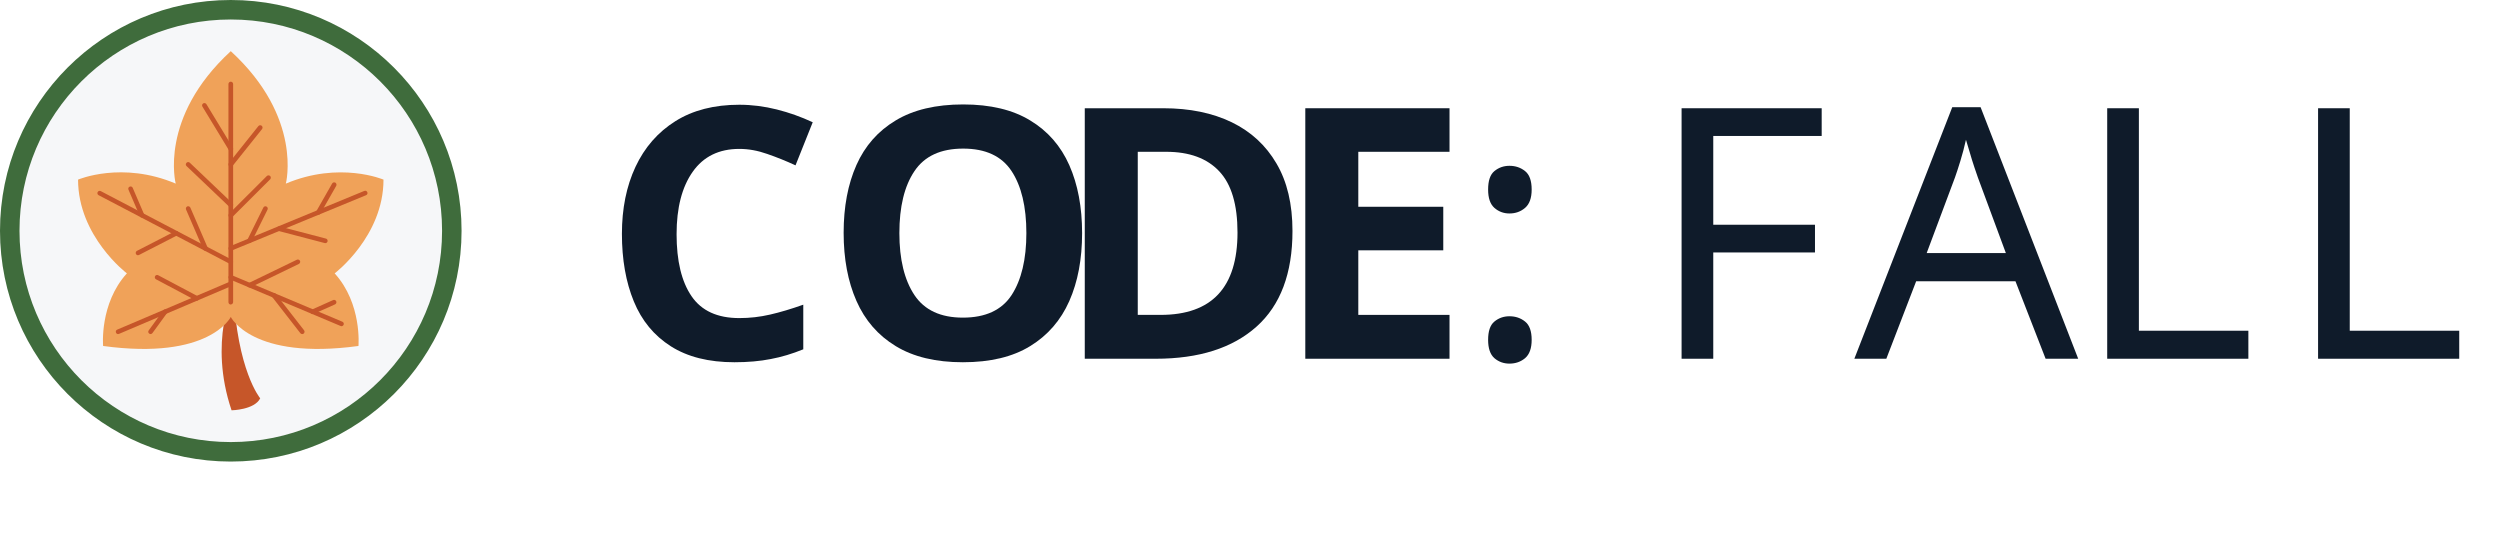
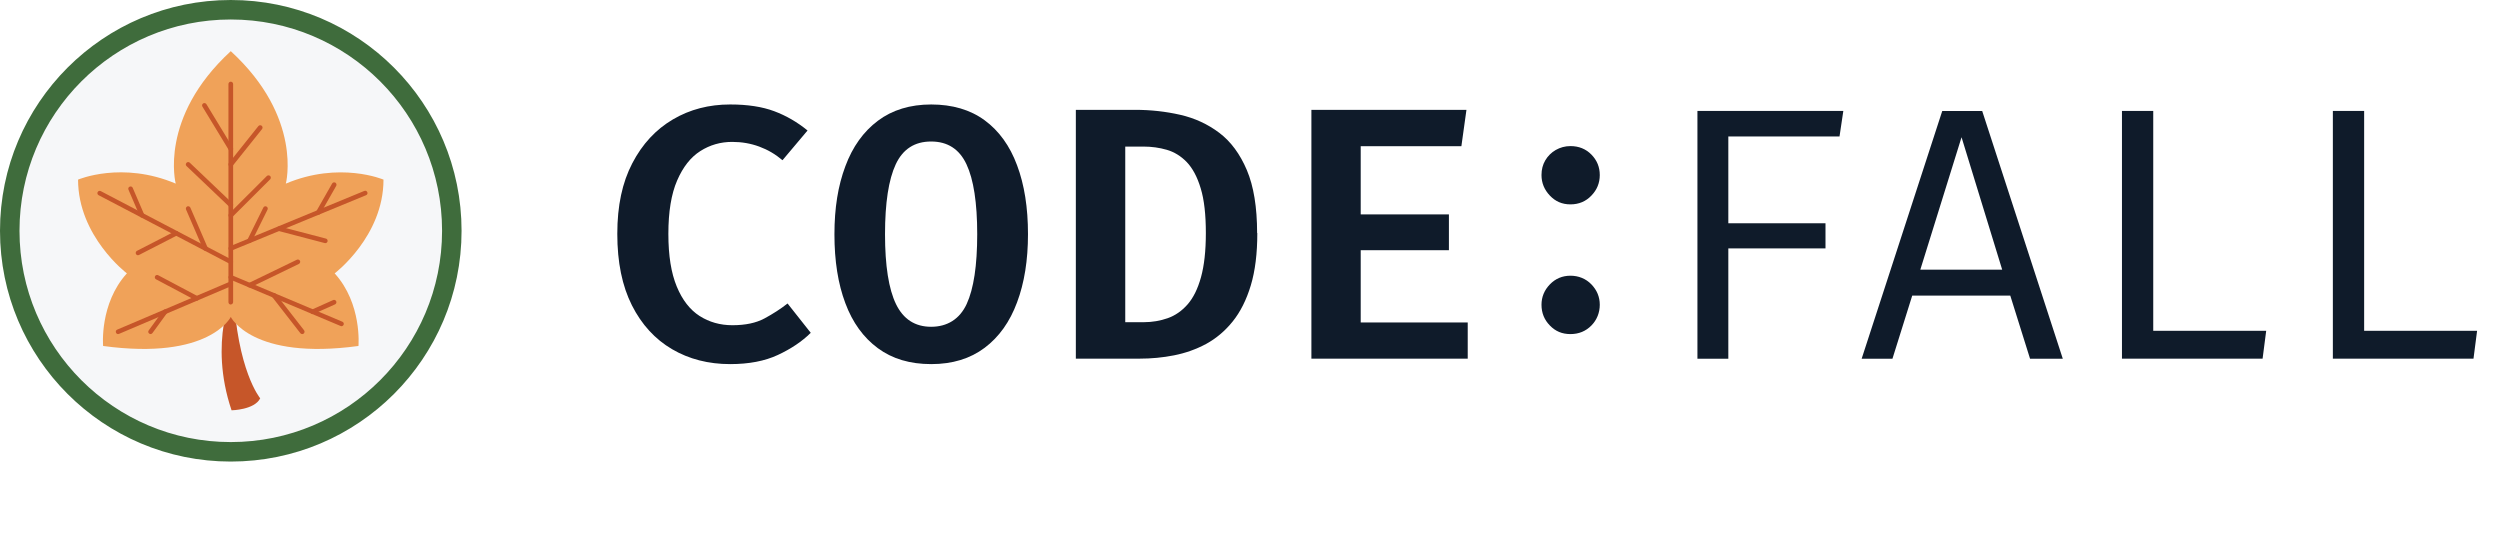
<svg xmlns="http://www.w3.org/2000/svg" id="Layer_2" data-name="Layer 2" viewBox="0 0 256.52 55.6">
  <defs>
    <style>
      .cls-1 {
-         letter-spacing: .02em;
-       }
- 
-       .cls-1, .cls-2, .cls-3, .cls-4 {
-         font-family: FiraCodeRoman-SemiBold, 'Fira Code';
-         font-variation-settings: 'wght' 600;
-         font-weight: 600;
+         fill: #0f1b2a;
      }

      .cls-2 {
-         letter-spacing: .04em;
+         fill: #c65629;
      }

      .cls-3 {
-         letter-spacing: .01em;
-       }
- 
-       .cls-5 {
-         letter-spacing: -.03em;
-       }
- 
-       .cls-5, .cls-6, .cls-7, .cls-8, .cls-9 {
-         font-family: FiraCodeRoman-Regular, 'Fira Code';
-         font-variation-settings: 'wght' 400;
-       }
- 
-       .cls-6 {
-         letter-spacing: 0em;
-       }
- 
-       .cls-7 {
-         letter-spacing: .05em;
-       }
- 
-       .cls-10 {
-         fill: #c65629;
-       }
- 
-       .cls-8 {
-         letter-spacing: -.01em;
-       }
- 
-       .cls-9 {
-         letter-spacing: -.09em;
-       }
- 
-       .cls-11 {
        fill: #f0a259;
      }

      .cls-4 {
-         letter-spacing: -.08em;
-       }
- 
-       .cls-12 {
        fill: #f6f7f9;
        stroke: #3f6c3c;
        stroke-miterlimit: 10;
        stroke-width: 2px;
      }
- 
-       .cls-13 {
-         fill: #0f1b2a;
-         font-size: 36px;
-       }
    </style>
  </defs>
  <g id="Layer_1-2" data-name="Layer 1">
    <g>
-       <text class="cls-13" transform="translate(61.72 36.81)">
-         <tspan class="cls-1" x="0" y="0">C</tspan>
-         <tspan class="cls-2" x="22.75" y="0">O</tspan>
-         <tspan class="cls-3" x="46.35" y="0">D</tspan>
-         <tspan class="cls-4" x="68.98" y="0">E</tspan>
-         <tspan class="cls-9" x="88.38" y="0">:</tspan>
-         <tspan class="cls-5" x="107.34" y="0">F</tspan>
-         <tspan class="cls-6" x="128.55" y="0">A</tspan>
-         <tspan class="cls-8" x="151.01" y="0">L</tspan>
-         <tspan class="cls-7" x="172.65" y="0">L</tspan>
-       </text>
      <g>
-         <circle class="cls-12" cx="23.68" cy="23.68" r="22.68" />
+         <path class="cls-1" d="M74.94,10.72c1.77,0,3.27.23,4.5.69,1.23.46,2.37,1.12,3.42,1.98l-2.57,3.05c-.73-.62-1.52-1.08-2.39-1.4-.87-.32-1.79-.48-2.78-.48-1.18,0-2.27.31-3.26.94-.99.63-1.78,1.63-2.38,3.02-.6,1.38-.9,3.21-.9,5.47s.29,4.03.86,5.41c.57,1.38,1.35,2.38,2.34,3.02.99.63,2.11.95,3.37.95,1.33,0,2.43-.23,3.3-.7.87-.47,1.66-.98,2.36-1.53l2.38,3.01c-.9.89-2.02,1.64-3.37,2.27s-2.98.94-4.9.94c-2.23,0-4.22-.51-5.96-1.53s-3.12-2.52-4.12-4.5c-1-1.98-1.5-4.42-1.5-7.33s.51-5.27,1.54-7.25c1.03-1.98,2.42-3.47,4.17-4.5s3.71-1.53,5.86-1.53Z" />
+         <path class="cls-1" d="M105.48,24.03c0,2.66-.37,4.99-1.12,6.99-.74,2-1.85,3.56-3.33,4.67s-3.3,1.67-5.48,1.67-3.99-.54-5.47-1.63c-1.48-1.09-2.6-2.63-3.34-4.62-.75-1.99-1.12-4.34-1.12-7.06s.37-4.99,1.12-6.99c.74-2,1.86-3.56,3.34-4.67,1.48-1.11,3.31-1.67,5.47-1.67s4.01.54,5.48,1.62,2.59,2.62,3.33,4.62c.75,1.99,1.12,4.35,1.12,7.07ZM100.27,24.03c0-3.22-.37-5.62-1.1-7.17-.73-1.56-1.94-2.34-3.63-2.34s-2.9.78-3.63,2.34c-.73,1.56-1.1,3.96-1.1,7.18s.38,5.63,1.13,7.17c.75,1.54,1.95,2.32,3.6,2.32s2.93-.78,3.65-2.34c.72-1.56,1.08-3.95,1.08-7.16Z" />
+         <path class="cls-1" d="M129.01,23.92c0,2.09-.22,3.88-.67,5.37s-1.07,2.72-1.86,3.7c-.79.98-1.7,1.74-2.72,2.3-1.03.55-2.12.94-3.29,1.17-1.16.23-2.34.34-3.54.34h-6.54V11.27h6.09c1.59,0,3.13.17,4.62.51,1.49.34,2.83.96,4.01,1.85,1.19.9,2.13,2.18,2.83,3.83.7,1.66,1.05,3.81,1.05,6.45ZM123.73,23.92c0-1.9-.17-3.43-.53-4.6-.35-1.17-.83-2.06-1.43-2.69-.6-.62-1.29-1.04-2.05-1.26-.76-.22-1.56-.33-2.38-.33h-1.88v18.02h1.9c.86,0,1.68-.14,2.45-.41.77-.27,1.45-.74,2.04-1.41s1.05-1.6,1.38-2.79c.33-1.19.5-2.7.5-4.53Z" />
+         <path class="cls-1" d="M139.62,15v7h9.05v3.67h-9.05v7.42h10.98v3.71h-16.04V11.27h15.91l-.52,3.73h-10.34Z" />
+         <path class="cls-1" d="M158.17,17.96c0-.57.13-1.07.39-1.51.26-.44.62-.8,1.07-1.06.46-.26.96-.4,1.51-.4.86,0,1.58.29,2.15.87s.86,1.28.86,2.1-.29,1.52-.86,2.11c-.57.6-1.29.9-2.15.9s-1.54-.3-2.11-.9c-.57-.6-.86-1.3-.86-2.11ZM158.17,31.27c0-.8.29-1.5.86-2.09s1.28-.89,2.11-.89,1.58.3,2.15.89.86,1.29.86,2.09-.29,1.55-.86,2.13c-.57.58-1.29.88-2.15.88s-1.54-.29-2.11-.88c-.57-.58-.86-1.29-.86-2.13Z" />
+         <path class="cls-1" d="M177.34,14.01v8.9h9.97v2.58h-9.97v11.32h-3.17V11.38h14.97l-.39,2.62h-11.41Z" />
+         <path class="cls-1" d="M206.27,30.33h-10.06l-2.03,6.48h-3.16l8.27-25.42h4.1l8.27,25.42h-3.36l-2.03-6.48ZM197.04,27.67h8.4l-4.17-13.59-4.23,13.59Z" />
+         <path class="cls-1" d="M217.73,36.81V11.38h3.21v22.56h11.59l-.37,2.86h-14.44Z" />
+         <path class="cls-1" d="M239.37,36.81V11.38h3.21v22.56h11.59l-.37,2.86h-14.44Z" />
+       </g>
+       <g>
+         <circle class="cls-4" cx="23.68" cy="23.68" r="22.68" />
        <g>
-           <path class="cls-10" d="M23.95,29.79s-2.59,5.22-.19,12.31c0,0,2.35-.04,2.94-1.23,0,0-2.39-2.84-2.75-11.08Z" />
-           <path class="cls-11" d="M23.68,5.25c7.43,6.82,5.65,13.59,5.65,13.59,5.52-2.33,10.02-.41,10.02-.41,0,5.83-5.01,9.62-5.01,9.62,2.83,3.12,2.44,7.45,2.44,7.45-10.92,1.49-13.1-2.98-13.1-2.98,0,0-2.18,4.47-13.1,2.98,0,0-.39-4.34,2.44-7.45,0,0-5.01-3.79-5.01-9.62,0,0,4.5-1.93,10.02.41,0,0-1.78-6.76,5.65-13.59Z" />
+           <path class="cls-2" d="M23.95,29.79s-2.59,5.22-.19,12.31c0,0,2.35-.04,2.94-1.23,0,0-2.39-2.84-2.75-11.08Z" />
+           <path class="cls-3" d="M23.68,5.25c7.43,6.82,5.65,13.59,5.65,13.59,5.52-2.33,10.02-.41,10.02-.41,0,5.83-5.01,9.62-5.01,9.62,2.83,3.12,2.44,7.45,2.44,7.45-10.92,1.49-13.1-2.98-13.1-2.98,0,0-2.18,4.47-13.1,2.98,0,0-.39-4.34,2.44-7.45,0,0-5.01-3.79-5.01-9.62,0,0,4.5-1.93,10.02.41,0,0-1.78-6.76,5.65-13.59Z" />
          <g>
-             <path class="cls-10" d="M23.68,31.25c-.13,0-.24-.11-.24-.24V8.62c0-.13.11-.24.24-.24s.24.11.24.24v22.38c0,.13-.11.24-.24.24Z" />
-             <path class="cls-10" d="M23.68,15.52c-.08,0-.16-.04-.2-.12l-2.71-4.46c-.07-.11-.03-.26.08-.33.11-.07.26-.03.33.08l2.71,4.46c.07.11.03.26-.08.33-.04.02-.08.03-.12.03Z" />
-             <path class="cls-10" d="M23.68,17.11c-.05,0-.11-.02-.15-.05-.1-.08-.12-.23-.04-.34l3.02-3.78c.08-.1.23-.12.34-.04.1.08.12.23.04.34l-3.02,3.78c-.05.06-.12.09-.19.09Z" />
-             <path class="cls-10" d="M23.68,21.27c-.06,0-.12-.02-.17-.07l-4.37-4.16c-.1-.09-.1-.24,0-.34.09-.09.24-.1.34,0l4.37,4.16c.1.09.1.24,0,.34-.05.05-.11.07-.17.07Z" />
-             <path class="cls-10" d="M23.68,22.33c-.06,0-.12-.02-.17-.07-.09-.09-.09-.25,0-.34l3.87-3.86c.09-.09.25-.09.34,0,.09.09.09.25,0,.34l-3.87,3.86s-.11.07-.17.07Z" />
-             <path class="cls-10" d="M23.68,27.1s-.08,0-.11-.03l-13.45-7.04c-.12-.06-.16-.21-.1-.32.06-.12.21-.16.32-.1l13.45,7.04c.12.06.16.21.1.32-.04.08-.13.13-.21.13Z" />
-             <path class="cls-10" d="M23.68,25.73c-.09,0-.18-.06-.22-.15-.05-.12,0-.26.13-.31l13.79-5.68c.12-.05.26,0,.31.13.05.12,0,.26-.13.31l-13.79,5.68s-.06.02-.09.02Z" />
-             <path class="cls-10" d="M21.08,25.73c-.09,0-.18-.05-.22-.14l-1.77-4.09c-.05-.12,0-.26.12-.32.12-.05.26,0,.32.12l1.77,4.09c.05.12,0,.26-.12.32-.03.01-.06.02-.1.02Z" />
-             <path class="cls-10" d="M14.16,26.19c-.09,0-.17-.05-.21-.13-.06-.12-.01-.26.1-.32l3.93-2.02c.12-.06.26-.01.32.1.06.12.01.26-.1.32l-3.93,2.02s-.07.03-.11.03Z" />
-             <path class="cls-10" d="M14.57,22.33c-.09,0-.18-.05-.22-.15l-1.17-2.72c-.05-.12,0-.26.13-.31.12-.05.26,0,.31.13l1.17,2.72c.05.12,0,.26-.13.31-.03.01-.06.02-.09.02Z" />
-             <path class="cls-10" d="M12.12,34.28c-.09,0-.18-.05-.22-.15-.05-.12,0-.26.13-.31l11.56-4.92c.12-.05.26,0,.31.13s0,.26-.13.31l-11.56,4.92s-.06.02-.09.02Z" />
-             <path class="cls-10" d="M20.19,30.85s-.08,0-.11-.03l-4.07-2.16c-.12-.06-.16-.21-.1-.32.06-.12.21-.16.32-.1l4.07,2.16c.12.06.16.21.1.32-.04.08-.13.13-.21.13Z" />
-             <path class="cls-10" d="M15.45,34.28s-.1-.01-.14-.05c-.11-.08-.13-.23-.05-.33l1.5-2.06c.08-.11.23-.13.33-.05.11.08.13.23.05.33l-1.5,2.06c-.05.06-.12.1-.19.1Z" />
-             <path class="cls-10" d="M35.04,33.47s-.06,0-.09-.02l-11.36-4.78c-.12-.05-.18-.19-.13-.31.05-.12.19-.18.31-.13l11.36,4.78c.12.05.18.19.13.31-.04.09-.13.15-.22.15Z" />
-             <path class="cls-10" d="M25.61,24.94s-.07,0-.11-.03c-.12-.06-.17-.2-.11-.32l1.63-3.29c.06-.12.2-.17.32-.11.12.06.17.2.11.32l-1.63,3.29c-.04.08-.13.13-.21.13Z" />
-             <path class="cls-10" d="M33.38,24.94s-.04,0-.06,0l-4.74-1.24c-.13-.03-.2-.16-.17-.29.03-.13.16-.21.29-.17l4.74,1.24c.13.03.2.16.17.29-.03.11-.13.18-.23.18Z" />
-             <path class="cls-10" d="M32.67,22.03s-.08-.01-.12-.03c-.11-.07-.15-.21-.09-.33l1.62-2.84c.07-.12.21-.15.33-.09.11.07.15.21.09.33l-1.62,2.84c-.04.08-.13.12-.21.12Z" />
-             <path class="cls-10" d="M25.61,29.5c-.09,0-.17-.05-.22-.13-.06-.12,0-.26.11-.32l4.96-2.4c.12-.06.26,0,.32.11.06.12,0,.26-.11.32l-4.96,2.4s-.07.02-.1.02Z" />
-             <path class="cls-10" d="M31.01,34.28c-.07,0-.14-.03-.19-.09l-2.91-3.74c-.08-.1-.06-.25.04-.34.1-.08.25-.06.34.04l2.91,3.74c.08.1.06.25-.04.34-.04.03-.1.05-.15.05Z" />
-             <path class="cls-10" d="M32.09,32.23c-.09,0-.18-.05-.22-.14-.05-.12,0-.26.12-.32l2.19-.98c.12-.06.26,0,.32.12.05.12,0,.26-.12.32l-2.19.98s-.07.02-.1.02Z" />
+             <path class="cls-2" d="M23.68,31.25c-.13,0-.24-.11-.24-.24V8.62c0-.13.11-.24.24-.24s.24.11.24.24v22.38c0,.13-.11.24-.24.24Z" />
+             <path class="cls-2" d="M23.68,15.52c-.08,0-.16-.04-.2-.12l-2.71-4.46c-.07-.11-.03-.26.08-.33.11-.07.26-.03.33.08l2.71,4.46c.07.11.03.26-.08.33-.04.02-.08.03-.12.03Z" />
+             <path class="cls-2" d="M23.68,17.11c-.05,0-.11-.02-.15-.05-.1-.08-.12-.23-.04-.34l3.02-3.78c.08-.1.23-.12.34-.04.1.08.12.23.04.34l-3.02,3.78c-.05.06-.12.09-.19.09Z" />
+             <path class="cls-2" d="M23.68,21.27c-.06,0-.12-.02-.17-.07l-4.37-4.16c-.1-.09-.1-.24,0-.34.09-.09.24-.1.34,0l4.37,4.16c.1.09.1.24,0,.34-.05.05-.11.07-.17.07Z" />
+             <path class="cls-2" d="M23.68,22.33c-.06,0-.12-.02-.17-.07-.09-.09-.09-.25,0-.34l3.87-3.86c.09-.09.25-.09.34,0,.09.09.09.25,0,.34l-3.87,3.86s-.11.07-.17.07Z" />
+             <path class="cls-2" d="M23.68,27.1s-.08,0-.11-.03l-13.45-7.04c-.12-.06-.16-.21-.1-.32.06-.12.21-.16.32-.1l13.45,7.04c.12.06.16.21.1.32-.04.08-.13.13-.21.13Z" />
+             <path class="cls-2" d="M23.68,25.73c-.09,0-.18-.06-.22-.15-.05-.12,0-.26.13-.31l13.79-5.68c.12-.05.26,0,.31.13.05.12,0,.26-.13.31l-13.79,5.68s-.06.02-.09.02Z" />
+             <path class="cls-2" d="M21.08,25.73c-.09,0-.18-.05-.22-.14l-1.77-4.09c-.05-.12,0-.26.12-.32.12-.05.26,0,.32.12l1.77,4.09c.05.12,0,.26-.12.32-.03.01-.06.02-.1.02Z" />
+             <path class="cls-2" d="M14.16,26.19c-.09,0-.17-.05-.21-.13-.06-.12-.01-.26.1-.32l3.93-2.02c.12-.06.26-.01.32.1.06.12.01.26-.1.32l-3.93,2.02s-.07.03-.11.03Z" />
+             <path class="cls-2" d="M14.57,22.33c-.09,0-.18-.05-.22-.15l-1.17-2.72c-.05-.12,0-.26.13-.31.12-.05.26,0,.31.13l1.17,2.72c.05.12,0,.26-.13.31-.03.01-.06.02-.09.02Z" />
+             <path class="cls-2" d="M12.12,34.28c-.09,0-.18-.05-.22-.15-.05-.12,0-.26.13-.31l11.56-4.92c.12-.05.26,0,.31.13s0,.26-.13.31l-11.56,4.92s-.06.02-.09.02Z" />
+             <path class="cls-2" d="M20.19,30.85s-.08,0-.11-.03l-4.07-2.16c-.12-.06-.16-.21-.1-.32.06-.12.21-.16.32-.1l4.07,2.16c.12.06.16.21.1.32-.04.08-.13.13-.21.13Z" />
+             <path class="cls-2" d="M15.45,34.28s-.1-.01-.14-.05c-.11-.08-.13-.23-.05-.33l1.5-2.06c.08-.11.23-.13.33-.05.11.08.13.23.05.33l-1.5,2.06c-.05.06-.12.1-.19.1Z" />
+             <path class="cls-2" d="M35.04,33.47s-.06,0-.09-.02l-11.36-4.78c-.12-.05-.18-.19-.13-.31.05-.12.19-.18.31-.13l11.36,4.78c.12.05.18.19.13.31-.04.09-.13.15-.22.15Z" />
+             <path class="cls-2" d="M25.61,24.94s-.07,0-.11-.03c-.12-.06-.17-.2-.11-.32l1.63-3.29c.06-.12.2-.17.32-.11.12.06.17.2.11.32l-1.63,3.29c-.04.08-.13.13-.21.13Z" />
+             <path class="cls-2" d="M33.38,24.94s-.04,0-.06,0l-4.74-1.24c-.13-.03-.2-.16-.17-.29.03-.13.16-.21.29-.17l4.74,1.24c.13.03.2.16.17.29-.03.11-.13.18-.23.18Z" />
+             <path class="cls-2" d="M32.67,22.03s-.08-.01-.12-.03c-.11-.07-.15-.21-.09-.33l1.62-2.84c.07-.12.21-.15.33-.09.11.07.15.21.09.33l-1.62,2.84c-.04.08-.13.12-.21.12Z" />
+             <path class="cls-2" d="M25.61,29.5c-.09,0-.17-.05-.22-.13-.06-.12,0-.26.11-.32l4.96-2.4c.12-.06.26,0,.32.11.06.12,0,.26-.11.32l-4.96,2.4s-.07.02-.1.02Z" />
+             <path class="cls-2" d="M31.01,34.28c-.07,0-.14-.03-.19-.09l-2.91-3.74c-.08-.1-.06-.25.04-.34.1-.08.25-.06.34.04l2.91,3.74c.08.1.06.25-.04.34-.04.03-.1.05-.15.05Z" />
+             <path class="cls-2" d="M32.09,32.23c-.09,0-.18-.05-.22-.14-.05-.12,0-.26.12-.32l2.19-.98c.12-.06.26,0,.32.12.05.12,0,.26-.12.32l-2.19.98s-.07.02-.1.02Z" />
          </g>
        </g>
      </g>
    </g>
  </g>
</svg>
